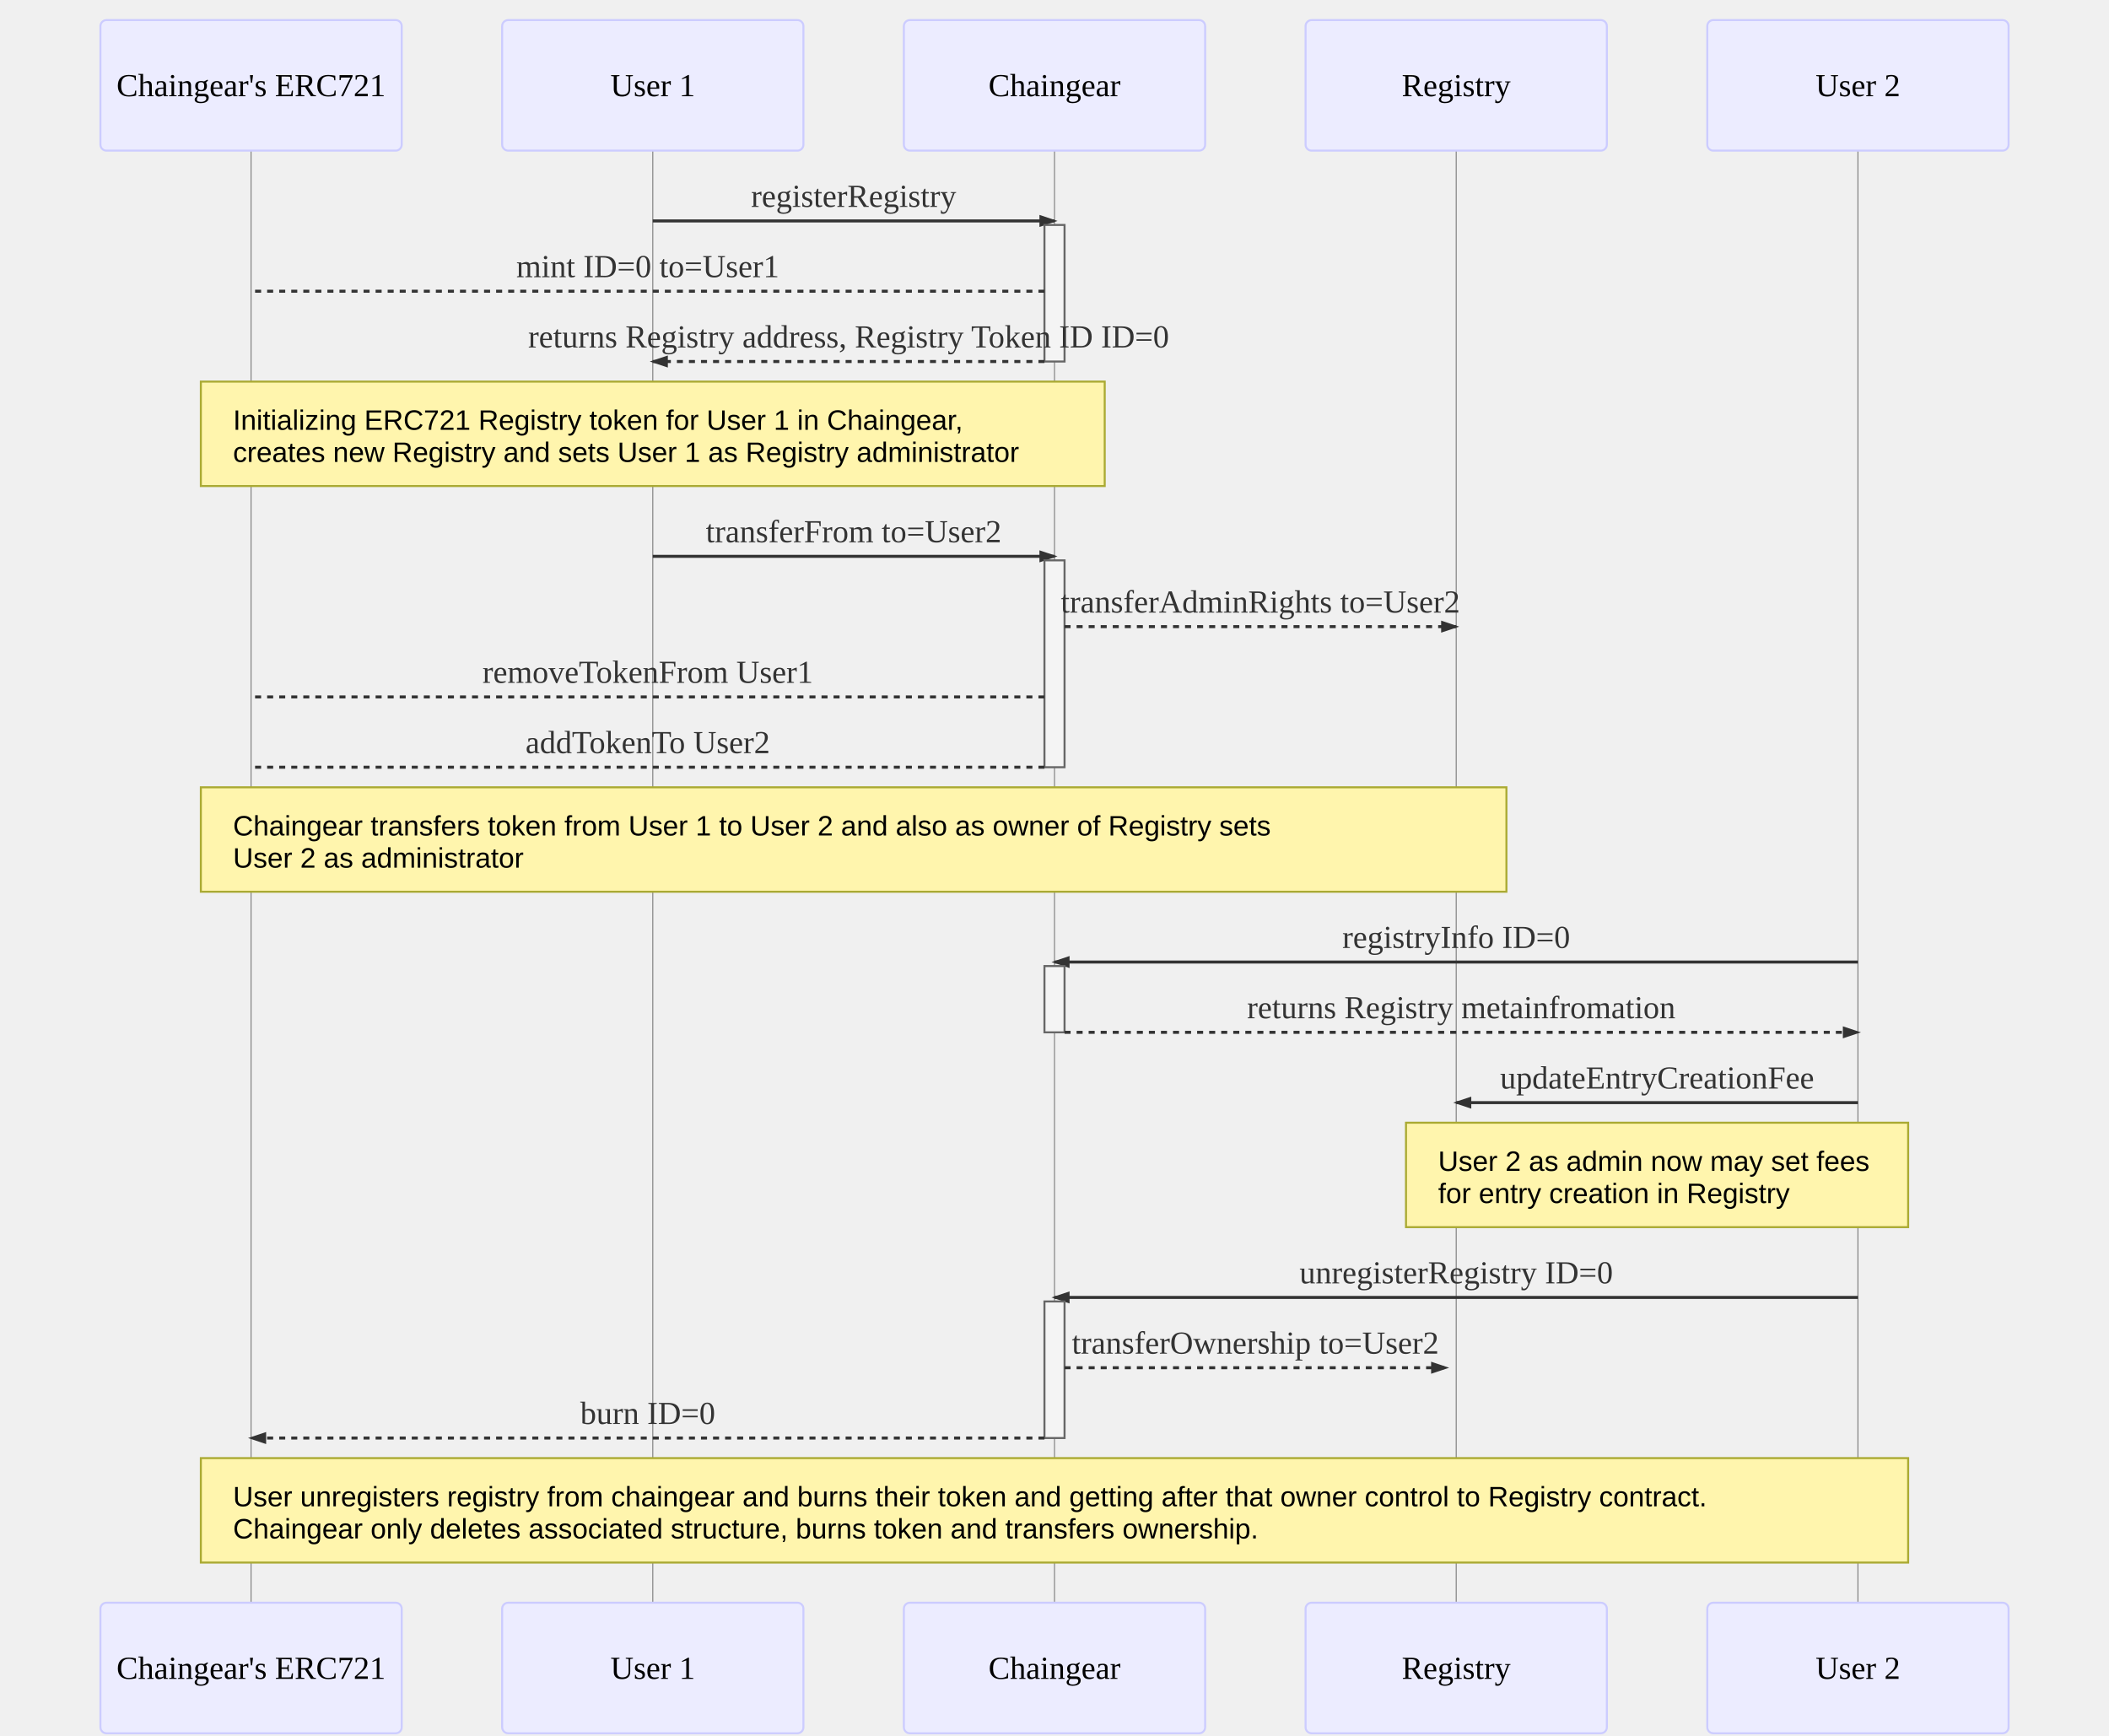
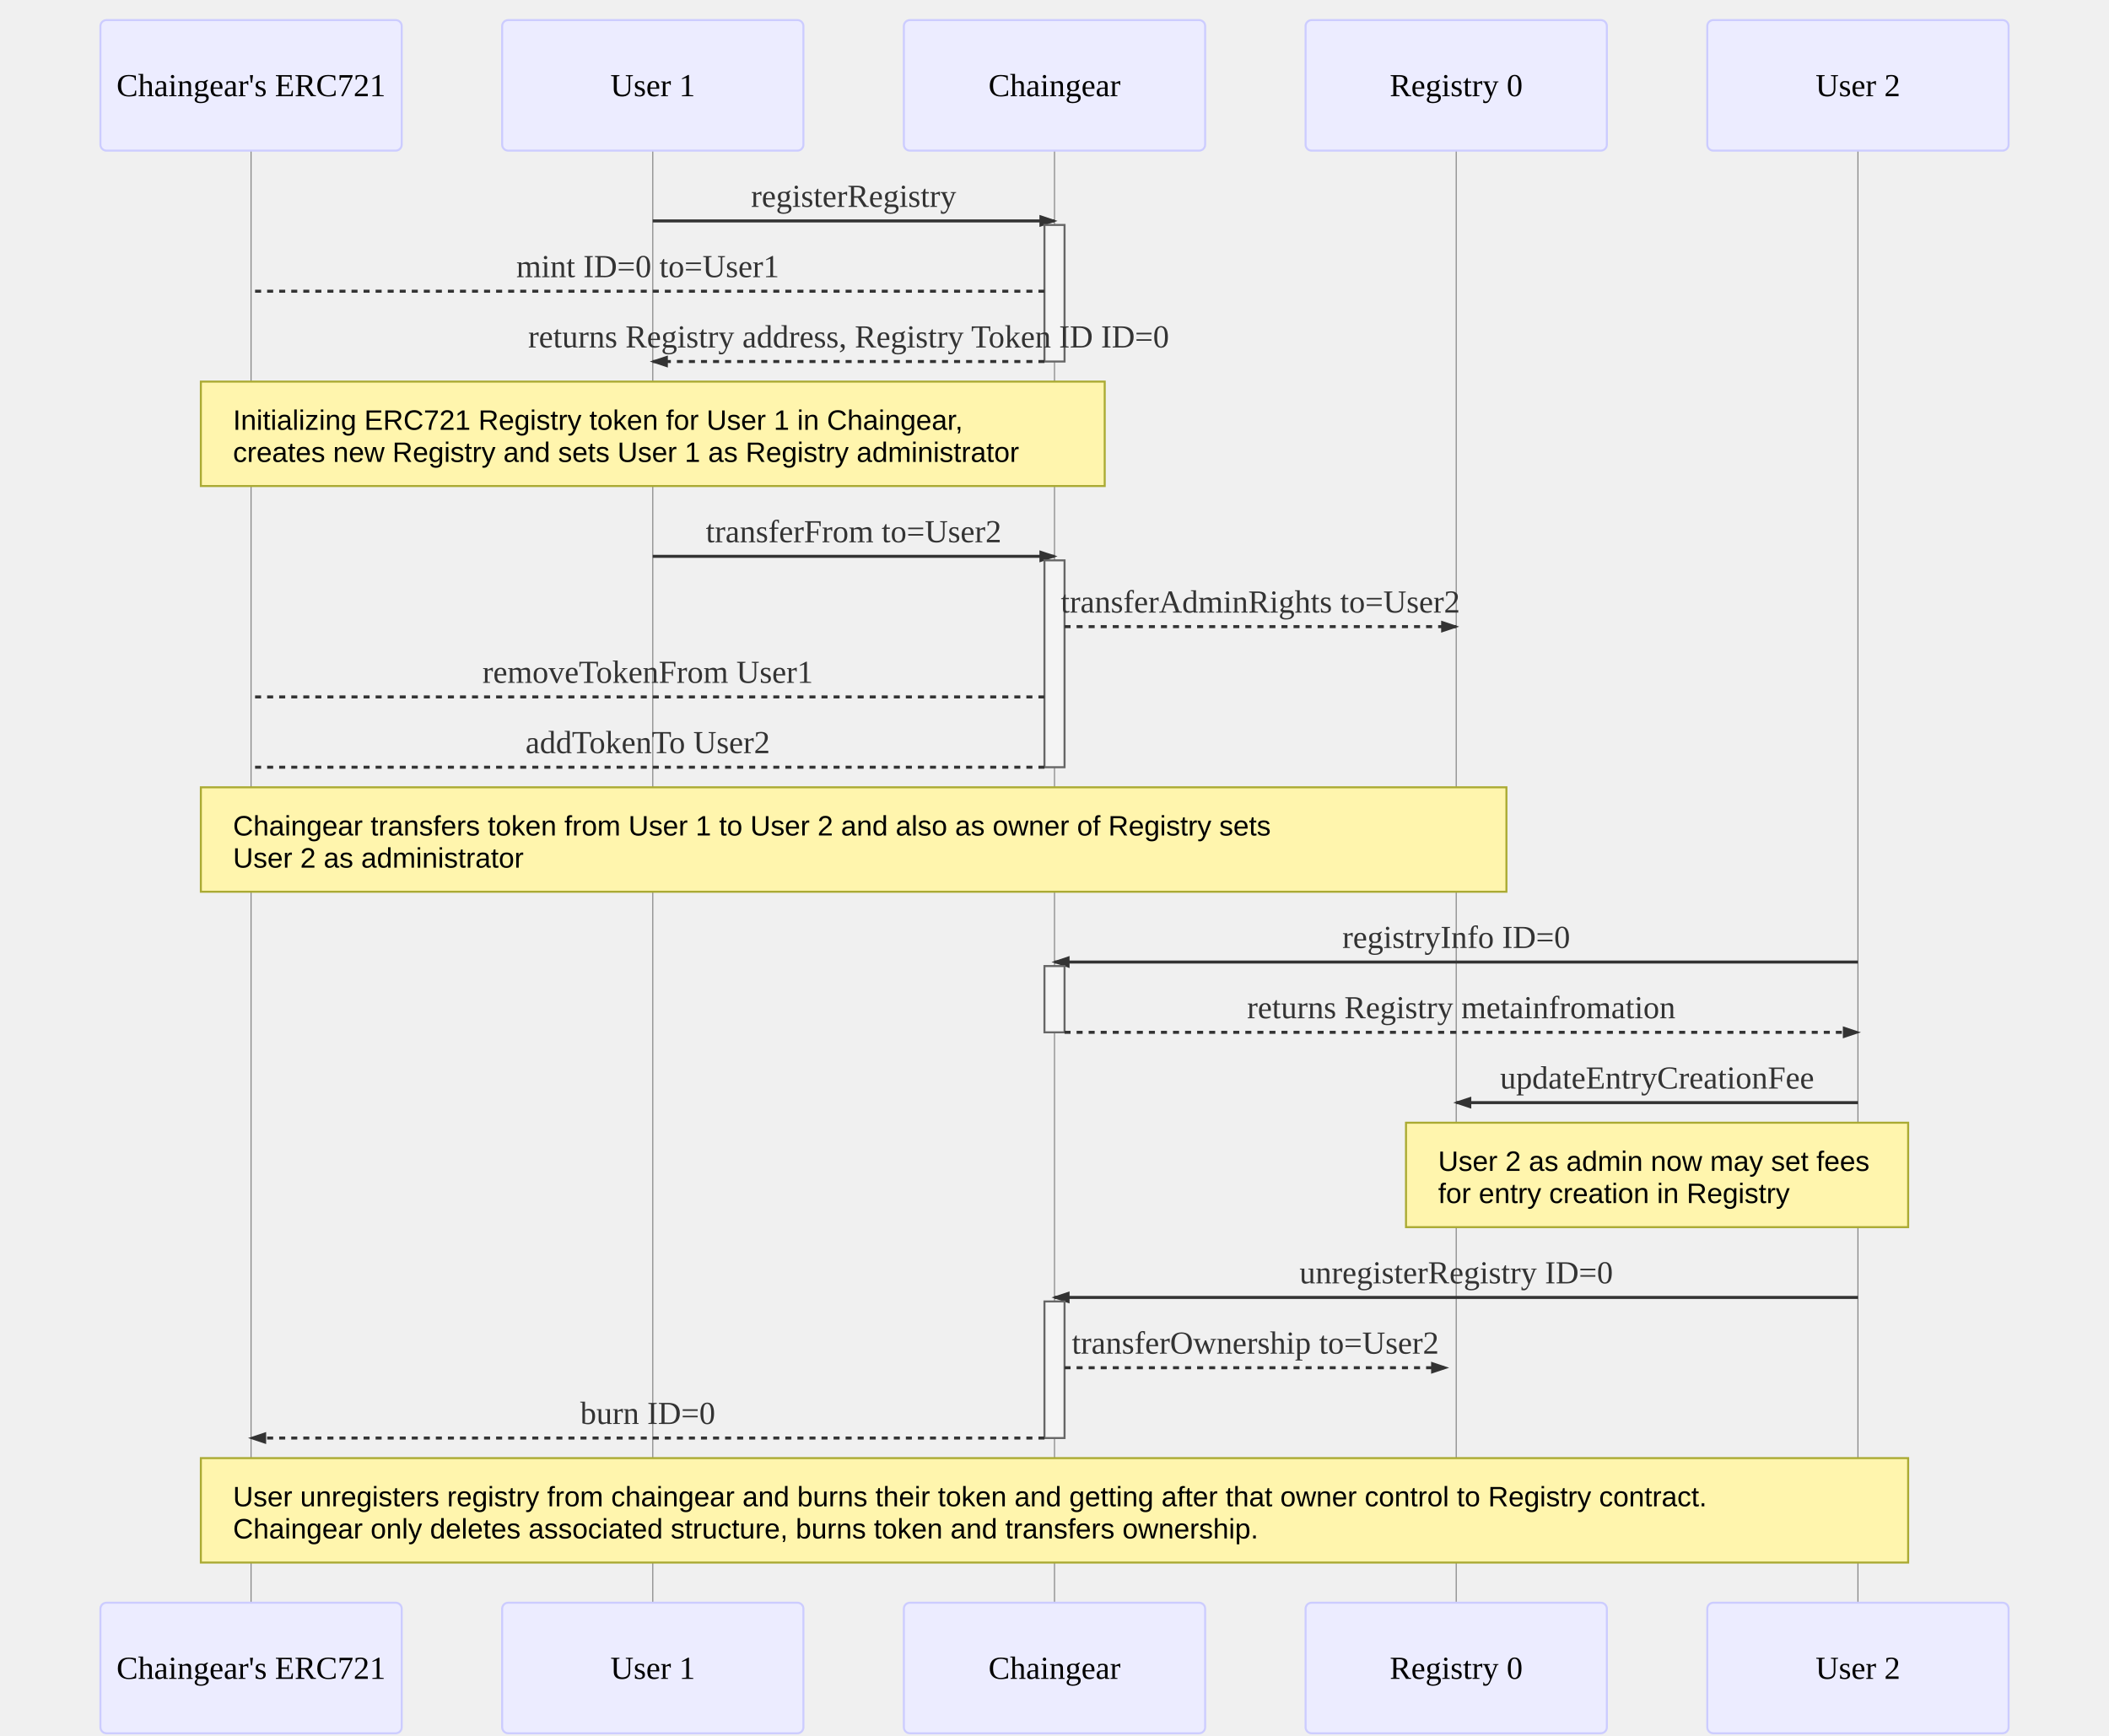
- <svg xmlns="http://www.w3.org/2000/svg" id="mermaid-1536604176667" width="100%" height="100%" style="max-width:1050px;" viewBox="-50 -10 1050 864">
-   <style>#mermaid-1536604176667 .label{font-family:trebuchet ms,verdana,arial;color:#333}#mermaid-1536604176667 .node circle,#mermaid-1536604176667 .node ellipse,#mermaid-1536604176667 .node polygon,#mermaid-1536604176667 .node rect{fill:#ececff;stroke:#9370db;stroke-width:1px}#mermaid-1536604176667 .node.clickable{cursor:pointer}#mermaid-1536604176667 .arrowheadPath{fill:#333}#mermaid-1536604176667 .edgePath .path{stroke:#333;stroke-width:1.5px}#mermaid-1536604176667 .edgeLabel{background-color:#e8e8e8}#mermaid-1536604176667 .cluster rect{fill:#ffffde!important;stroke:#aa3!important;stroke-width:1px!important}#mermaid-1536604176667 .cluster text{fill:#333}#mermaid-1536604176667 div.mermaidTooltip{position:absolute;text-align:center;max-width:200px;padding:2px;font-family:trebuchet ms,verdana,arial;font-size:12px;background:#ffffde;border:1px solid #aa3;border-radius:2px;pointer-events:none;z-index:100}#mermaid-1536604176667 .actor{stroke:#ccf;fill:#ececff}#mermaid-1536604176667 text.actor{fill:#000;stroke:none}#mermaid-1536604176667 .actor-line{stroke:grey}#mermaid-1536604176667 .messageLine0{marker-end:"url(#arrowhead)"}#mermaid-1536604176667 .messageLine0,#mermaid-1536604176667 .messageLine1{stroke-width:1.5;stroke-dasharray:"2 2";stroke:#333}#mermaid-1536604176667 #arrowhead{fill:#333}#mermaid-1536604176667 #crosshead path{fill:#333!important;stroke:#333!important}#mermaid-1536604176667 .messageText{fill:#333;stroke:none}#mermaid-1536604176667 .labelBox{stroke:#ccf;fill:#ececff}#mermaid-1536604176667 .labelText,#mermaid-1536604176667 .loopText{fill:#000;stroke:none}#mermaid-1536604176667 .loopLine{stroke-width:2;stroke-dasharray:"2 2";marker-end:"url(#arrowhead)";stroke:#ccf}#mermaid-1536604176667 .note{stroke:#aa3;fill:#fff5ad}#mermaid-1536604176667 .noteText{fill:#000;stroke:none;font-family:trebuchet ms,verdana,arial;font-size:14px}#mermaid-1536604176667 .section{stroke:none;opacity:.2}#mermaid-1536604176667 .section0{fill:rgba(102,102,255,.49)}#mermaid-1536604176667 .section2{fill:#fff400}#mermaid-1536604176667 .section1,#mermaid-1536604176667 .section3{fill:#fff;opacity:.2}#mermaid-1536604176667 .sectionTitle0,#mermaid-1536604176667 .sectionTitle1,#mermaid-1536604176667 .sectionTitle2,#mermaid-1536604176667 .sectionTitle3{fill:#333}#mermaid-1536604176667 .sectionTitle{text-anchor:start;font-size:11px;text-height:14px}#mermaid-1536604176667 .grid .tick{stroke:#d3d3d3;opacity:.3;shape-rendering:crispEdges}#mermaid-1536604176667 .grid path{stroke-width:0}#mermaid-1536604176667 .today{fill:none;stroke:red;stroke-width:2px}#mermaid-1536604176667 .task{stroke-width:2}#mermaid-1536604176667 .taskText{text-anchor:middle;font-size:11px}#mermaid-1536604176667 .taskTextOutsideRight{fill:#000;text-anchor:start;font-size:11px}#mermaid-1536604176667 .taskTextOutsideLeft{fill:#000;text-anchor:end;font-size:11px}#mermaid-1536604176667 .taskText0,#mermaid-1536604176667 .taskText1,#mermaid-1536604176667 .taskText2,#mermaid-1536604176667 .taskText3{fill:#fff}#mermaid-1536604176667 .task0,#mermaid-1536604176667 .task1,#mermaid-1536604176667 .task2,#mermaid-1536604176667 .task3{fill:#8a90dd;stroke:#534fbc}#mermaid-1536604176667 .taskTextOutside0,#mermaid-1536604176667 .taskTextOutside1,#mermaid-1536604176667 .taskTextOutside2,#mermaid-1536604176667 .taskTextOutside3{fill:#000}#mermaid-1536604176667 .active0,#mermaid-1536604176667 .active1,#mermaid-1536604176667 .active2,#mermaid-1536604176667 .active3{fill:#bfc7ff;stroke:#534fbc}#mermaid-1536604176667 .activeText0,#mermaid-1536604176667 .activeText1,#mermaid-1536604176667 .activeText2,#mermaid-1536604176667 .activeText3{fill:#000!important}#mermaid-1536604176667 .done0,#mermaid-1536604176667 .done1,#mermaid-1536604176667 .done2,#mermaid-1536604176667 .done3{stroke:grey;fill:#d3d3d3;stroke-width:2}#mermaid-1536604176667 .doneText0,#mermaid-1536604176667 .doneText1,#mermaid-1536604176667 .doneText2,#mermaid-1536604176667 .doneText3{fill:#000!important}#mermaid-1536604176667 .crit0,#mermaid-1536604176667 .crit1,#mermaid-1536604176667 .crit2,#mermaid-1536604176667 .crit3{stroke:#f88;fill:red;stroke-width:2}#mermaid-1536604176667 .activeCrit0,#mermaid-1536604176667 .activeCrit1,#mermaid-1536604176667 .activeCrit2,#mermaid-1536604176667 .activeCrit3{stroke:#f88;fill:#bfc7ff;stroke-width:2}#mermaid-1536604176667 .doneCrit0,#mermaid-1536604176667 .doneCrit1,#mermaid-1536604176667 .doneCrit2,#mermaid-1536604176667 .doneCrit3{stroke:#f88;fill:#d3d3d3;stroke-width:2;cursor:pointer;shape-rendering:crispEdges}#mermaid-1536604176667 .activeCritText0,#mermaid-1536604176667 .activeCritText1,#mermaid-1536604176667 .activeCritText2,#mermaid-1536604176667 .activeCritText3,#mermaid-1536604176667 .doneCritText0,#mermaid-1536604176667 .doneCritText1,#mermaid-1536604176667 .doneCritText2,#mermaid-1536604176667 .doneCritText3{fill:#000!important}#mermaid-1536604176667 .titleText{text-anchor:middle;font-size:18px;fill:#000}#mermaid-1536604176667 g.classGroup text{fill:#9370db;stroke:none;font-family:trebuchet ms,verdana,arial;font-size:10px}#mermaid-1536604176667 g.classGroup rect{fill:#ececff;stroke:#9370db}#mermaid-1536604176667 g.classGroup line{stroke:#9370db;stroke-width:1}#mermaid-1536604176667 .classLabel .box{stroke:none;stroke-width:0;fill:#ececff;opacity:.5}#mermaid-1536604176667 .classLabel .label{fill:#9370db;font-size:10px}#mermaid-1536604176667 .relation{stroke:#9370db;stroke-width:1;fill:none}#mermaid-1536604176667 #compositionEnd,#mermaid-1536604176667 #compositionStart{fill:#9370db;stroke:#9370db;stroke-width:1}#mermaid-1536604176667 #aggregationEnd,#mermaid-1536604176667 #aggregationStart{fill:#ececff;stroke:#9370db;stroke-width:1}#mermaid-1536604176667 #dependencyEnd,#mermaid-1536604176667 #dependencyStart,#mermaid-1536604176667 #extensionEnd,#mermaid-1536604176667 #extensionStart{fill:#9370db;stroke:#9370db;stroke-width:1}#mermaid-1536604176667 .branch-label,#mermaid-1536604176667 .commit-id,#mermaid-1536604176667 .commit-msg{fill:#d3d3d3;color:#d3d3d3}</style>
-   <style>#mermaid-1536604176667 {
+ <svg xmlns="http://www.w3.org/2000/svg" id="mermaid-1539167907342" width="100%" height="100%" style="max-width:1050px;" viewBox="-50 -10 1050 864">
+   <style>#mermaid-1539167907342 .label{font-family:trebuchet ms,verdana,arial;color:#333}#mermaid-1539167907342 .node circle,#mermaid-1539167907342 .node ellipse,#mermaid-1539167907342 .node polygon,#mermaid-1539167907342 .node rect{fill:#ececff;stroke:#9370db;stroke-width:1px}#mermaid-1539167907342 .node.clickable{cursor:pointer}#mermaid-1539167907342 .arrowheadPath{fill:#333}#mermaid-1539167907342 .edgePath .path{stroke:#333;stroke-width:1.5px}#mermaid-1539167907342 .edgeLabel{background-color:#e8e8e8}#mermaid-1539167907342 .cluster rect{fill:#ffffde!important;stroke:#aa3!important;stroke-width:1px!important}#mermaid-1539167907342 .cluster text{fill:#333}#mermaid-1539167907342 div.mermaidTooltip{position:absolute;text-align:center;max-width:200px;padding:2px;font-family:trebuchet ms,verdana,arial;font-size:12px;background:#ffffde;border:1px solid #aa3;border-radius:2px;pointer-events:none;z-index:100}#mermaid-1539167907342 .actor{stroke:#ccf;fill:#ececff}#mermaid-1539167907342 text.actor{fill:#000;stroke:none}#mermaid-1539167907342 .actor-line{stroke:grey}#mermaid-1539167907342 .messageLine0{marker-end:"url(#arrowhead)"}#mermaid-1539167907342 .messageLine0,#mermaid-1539167907342 .messageLine1{stroke-width:1.5;stroke-dasharray:"2 2";stroke:#333}#mermaid-1539167907342 #arrowhead{fill:#333}#mermaid-1539167907342 #crosshead path{fill:#333!important;stroke:#333!important}#mermaid-1539167907342 .messageText{fill:#333;stroke:none}#mermaid-1539167907342 .labelBox{stroke:#ccf;fill:#ececff}#mermaid-1539167907342 .labelText,#mermaid-1539167907342 .loopText{fill:#000;stroke:none}#mermaid-1539167907342 .loopLine{stroke-width:2;stroke-dasharray:"2 2";marker-end:"url(#arrowhead)";stroke:#ccf}#mermaid-1539167907342 .note{stroke:#aa3;fill:#fff5ad}#mermaid-1539167907342 .noteText{fill:#000;stroke:none;font-family:trebuchet ms,verdana,arial;font-size:14px}#mermaid-1539167907342 .section{stroke:none;opacity:.2}#mermaid-1539167907342 .section0{fill:rgba(102,102,255,.49)}#mermaid-1539167907342 .section2{fill:#fff400}#mermaid-1539167907342 .section1,#mermaid-1539167907342 .section3{fill:#fff;opacity:.2}#mermaid-1539167907342 .sectionTitle0,#mermaid-1539167907342 .sectionTitle1,#mermaid-1539167907342 .sectionTitle2,#mermaid-1539167907342 .sectionTitle3{fill:#333}#mermaid-1539167907342 .sectionTitle{text-anchor:start;font-size:11px;text-height:14px}#mermaid-1539167907342 .grid .tick{stroke:#d3d3d3;opacity:.3;shape-rendering:crispEdges}#mermaid-1539167907342 .grid path{stroke-width:0}#mermaid-1539167907342 .today{fill:none;stroke:red;stroke-width:2px}#mermaid-1539167907342 .task{stroke-width:2}#mermaid-1539167907342 .taskText{text-anchor:middle;font-size:11px}#mermaid-1539167907342 .taskTextOutsideRight{fill:#000;text-anchor:start;font-size:11px}#mermaid-1539167907342 .taskTextOutsideLeft{fill:#000;text-anchor:end;font-size:11px}#mermaid-1539167907342 .taskText0,#mermaid-1539167907342 .taskText1,#mermaid-1539167907342 .taskText2,#mermaid-1539167907342 .taskText3{fill:#fff}#mermaid-1539167907342 .task0,#mermaid-1539167907342 .task1,#mermaid-1539167907342 .task2,#mermaid-1539167907342 .task3{fill:#8a90dd;stroke:#534fbc}#mermaid-1539167907342 .taskTextOutside0,#mermaid-1539167907342 .taskTextOutside1,#mermaid-1539167907342 .taskTextOutside2,#mermaid-1539167907342 .taskTextOutside3{fill:#000}#mermaid-1539167907342 .active0,#mermaid-1539167907342 .active1,#mermaid-1539167907342 .active2,#mermaid-1539167907342 .active3{fill:#bfc7ff;stroke:#534fbc}#mermaid-1539167907342 .activeText0,#mermaid-1539167907342 .activeText1,#mermaid-1539167907342 .activeText2,#mermaid-1539167907342 .activeText3{fill:#000!important}#mermaid-1539167907342 .done0,#mermaid-1539167907342 .done1,#mermaid-1539167907342 .done2,#mermaid-1539167907342 .done3{stroke:grey;fill:#d3d3d3;stroke-width:2}#mermaid-1539167907342 .doneText0,#mermaid-1539167907342 .doneText1,#mermaid-1539167907342 .doneText2,#mermaid-1539167907342 .doneText3{fill:#000!important}#mermaid-1539167907342 .crit0,#mermaid-1539167907342 .crit1,#mermaid-1539167907342 .crit2,#mermaid-1539167907342 .crit3{stroke:#f88;fill:red;stroke-width:2}#mermaid-1539167907342 .activeCrit0,#mermaid-1539167907342 .activeCrit1,#mermaid-1539167907342 .activeCrit2,#mermaid-1539167907342 .activeCrit3{stroke:#f88;fill:#bfc7ff;stroke-width:2}#mermaid-1539167907342 .doneCrit0,#mermaid-1539167907342 .doneCrit1,#mermaid-1539167907342 .doneCrit2,#mermaid-1539167907342 .doneCrit3{stroke:#f88;fill:#d3d3d3;stroke-width:2;cursor:pointer;shape-rendering:crispEdges}#mermaid-1539167907342 .activeCritText0,#mermaid-1539167907342 .activeCritText1,#mermaid-1539167907342 .activeCritText2,#mermaid-1539167907342 .activeCritText3,#mermaid-1539167907342 .doneCritText0,#mermaid-1539167907342 .doneCritText1,#mermaid-1539167907342 .doneCritText2,#mermaid-1539167907342 .doneCritText3{fill:#000!important}#mermaid-1539167907342 .titleText{text-anchor:middle;font-size:18px;fill:#000}#mermaid-1539167907342 g.classGroup text{fill:#9370db;stroke:none;font-family:trebuchet ms,verdana,arial;font-size:10px}#mermaid-1539167907342 g.classGroup rect{fill:#ececff;stroke:#9370db}#mermaid-1539167907342 g.classGroup line{stroke:#9370db;stroke-width:1}#mermaid-1539167907342 .classLabel .box{stroke:none;stroke-width:0;fill:#ececff;opacity:.5}#mermaid-1539167907342 .classLabel .label{fill:#9370db;font-size:10px}#mermaid-1539167907342 .relation{stroke:#9370db;stroke-width:1;fill:none}#mermaid-1539167907342 #compositionEnd,#mermaid-1539167907342 #compositionStart{fill:#9370db;stroke:#9370db;stroke-width:1}#mermaid-1539167907342 #aggregationEnd,#mermaid-1539167907342 #aggregationStart{fill:#ececff;stroke:#9370db;stroke-width:1}#mermaid-1539167907342 #dependencyEnd,#mermaid-1539167907342 #dependencyStart,#mermaid-1539167907342 #extensionEnd,#mermaid-1539167907342 #extensionStart{fill:#9370db;stroke:#9370db;stroke-width:1}#mermaid-1539167907342 .branch-label,#mermaid-1539167907342 .commit-id,#mermaid-1539167907342 .commit-msg{fill:#d3d3d3;color:#d3d3d3}</style>
+   <style>#mermaid-1539167907342 {
    color: rgb(0, 0, 0);
    font: normal normal 400 normal 16px / normal "Times New Roman";
  }</style>
  <g />
  <g>
    <line id="actor0" x1="75" y1="5" x2="75" y2="853" class="actor-line" stroke-width="0.5px" stroke="#999" />
    <rect x="0" y="0" fill="#eaeaea" stroke="#666" width="150" height="65" rx="3" ry="3" class="actor" />
    <text x="75" y="32.5" dominant-baseline="central" alignment-baseline="central" class="actor" style="text-anchor: middle;">
      <tspan x="75" dy="0">Chaingear's ERC721</tspan>
    </text>
  </g>
  <g>
    <line id="actor1" x1="275" y1="5" x2="275" y2="853" class="actor-line" stroke-width="0.5px" stroke="#999" />
    <rect x="200" y="0" fill="#eaeaea" stroke="#666" width="150" height="65" rx="3" ry="3" class="actor" />
    <text x="275" y="32.5" dominant-baseline="central" alignment-baseline="central" class="actor" style="text-anchor: middle;">
      <tspan x="275" dy="0">User 1</tspan>
    </text>
  </g>
  <g>
    <line id="actor2" x1="475" y1="5" x2="475" y2="853" class="actor-line" stroke-width="0.5px" stroke="#999" />
    <rect x="400" y="0" fill="#eaeaea" stroke="#666" width="150" height="65" rx="3" ry="3" class="actor" />
    <text x="475" y="32.5" dominant-baseline="central" alignment-baseline="central" class="actor" style="text-anchor: middle;">
      <tspan x="475" dy="0">Chaingear</tspan>
    </text>
  </g>
  <g>
    <line id="actor3" x1="675" y1="5" x2="675" y2="853" class="actor-line" stroke-width="0.5px" stroke="#999" />
    <rect x="600" y="0" fill="#eaeaea" stroke="#666" width="150" height="65" rx="3" ry="3" class="actor" />
    <text x="675" y="32.5" dominant-baseline="central" alignment-baseline="central" class="actor" style="text-anchor: middle;">
-       <tspan x="675" dy="0">Registry</tspan>
+       <tspan x="675" dy="0">Registry 0</tspan>
    </text>
  </g>
  <g>
    <line id="actor4" x1="875" y1="5" x2="875" y2="853" class="actor-line" stroke-width="0.5px" stroke="#999" />
    <rect x="800" y="0" fill="#eaeaea" stroke="#666" width="150" height="65" rx="3" ry="3" class="actor" />
    <text x="875" y="32.5" dominant-baseline="central" alignment-baseline="central" class="actor" style="text-anchor: middle;">
      <tspan x="875" dy="0">User 2</tspan>
    </text>
  </g>
  <defs>
    <marker id="arrowhead" refX="5" refY="2" markerWidth="6" markerHeight="4" orient="auto">
      <path d="M 0,0 V 4 L6,2 Z" />
    </marker>
  </defs>
  <defs>
    <marker id="crosshead" markerWidth="15" markerHeight="8" orient="auto" refX="16" refY="4">
      <path fill="black" stroke="#000000" stroke-width="1px" d="M 9,2 V 6 L16,4 Z" style="stroke-dasharray: 0, 0;" />
      <path fill="none" stroke="#000000" stroke-width="1px" d="M 0,1 L 6,7 M 6,1 L 0,7" style="stroke-dasharray: 0, 0;" />
    </marker>
  </defs>
  <g>
    <text x="375" y="93" class="messageText" style="text-anchor: middle;">registerRegistry</text>
    <line x1="275" y1="100" x2="475" y2="100" class="messageLine0" stroke-width="2" stroke="black" marker-end="url(#arrowhead)" style="fill: none;" />
  </g>
  <g>
    <rect x="470" y="102" fill="#f4f4f4" stroke="#666" width="10" height="68" rx="0" ry="0" />
  </g>
  <g>
    <text x="272.5" y="128" class="messageText" style="text-anchor: middle;">mint ID=0 to=User1</text>
    <line x1="470" y1="135" x2="75" y2="135" class="messageLine1" stroke-width="2" stroke="black" style="stroke-dasharray: 3, 3; fill: none;" />
  </g>
  <g>
    <text x="372.5" y="163" class="messageText" style="text-anchor: middle;">returns Registry address, Registry Token ID ID=0</text>
    <line x1="470" y1="170" x2="275" y2="170" class="messageLine1" stroke-width="2" stroke="black" marker-end="url(#arrowhead)" style="stroke-dasharray: 3, 3; fill: none;" />
  </g>
  <g>
    <rect x="50" y="180" fill="#EDF2AE" stroke="#666" width="450" height="52" rx="0" ry="0" class="note" />
    <text x="46" y="204" fill="black" class="noteText">
      <tspan x="66" fill="black">Initializing ERC721 Registry token for User 1 in Chaingear, </tspan>
    </text>
    <text x="46" y="220" fill="black" class="noteText">
      <tspan x="66" fill="black"> creates new Registry and sets User 1 as Registry administrator</tspan>
    </text>
  </g>
  <g>
    <text x="375" y="260" class="messageText" style="text-anchor: middle;">transferFrom to=User2</text>
    <line x1="275" y1="267" x2="475" y2="267" class="messageLine0" stroke-width="2" stroke="black" marker-end="url(#arrowhead)" style="fill: none;" />
  </g>
  <g>
    <rect x="470" y="269" fill="#f4f4f4" stroke="#666" width="10" height="103" rx="0" ry="0" />
  </g>
  <g>
    <text x="577.5" y="295" class="messageText" style="text-anchor: middle;">transferAdminRights to=User2</text>
    <line x1="480" y1="302" x2="675" y2="302" class="messageLine1" stroke-width="2" stroke="black" marker-end="url(#arrowhead)" style="stroke-dasharray: 3, 3; fill: none;" />
  </g>
  <g>
    <text x="272.5" y="330" class="messageText" style="text-anchor: middle;">removeTokenFrom User1</text>
    <line x1="470" y1="337" x2="75" y2="337" class="messageLine1" stroke-width="2" stroke="black" style="stroke-dasharray: 3, 3; fill: none;" />
  </g>
  <g>
    <text x="272.5" y="365" class="messageText" style="text-anchor: middle;">addTokenTo User2</text>
    <line x1="470" y1="372" x2="75" y2="372" class="messageLine1" stroke-width="2" stroke="black" style="stroke-dasharray: 3, 3; fill: none;" />
  </g>
  <g>
    <rect x="50" y="382" fill="#EDF2AE" stroke="#666" width="650" height="52" rx="0" ry="0" class="note" />
    <text x="46" y="406" fill="black" class="noteText">
      <tspan x="66" fill="black">Chaingear transfers token from User 1 to User 2 and also as owner of Registry sets </tspan>
    </text>
    <text x="46" y="422" fill="black" class="noteText">
      <tspan x="66" fill="black"> User 2 as administrator</tspan>
    </text>
  </g>
  <g>
    <text x="675" y="462" class="messageText" style="text-anchor: middle;">registryInfo ID=0</text>
    <line x1="875" y1="469" x2="475" y2="469" class="messageLine0" stroke-width="2" stroke="black" marker-end="url(#arrowhead)" style="fill: none;" />
  </g>
  <g>
    <rect x="470" y="471" fill="#f4f4f4" stroke="#666" width="10" height="33" rx="0" ry="0" />
  </g>
  <g>
    <text x="677.5" y="497" class="messageText" style="text-anchor: middle;">returns Registry metainfromation</text>
    <line x1="480" y1="504" x2="875" y2="504" class="messageLine1" stroke-width="2" stroke="black" marker-end="url(#arrowhead)" style="stroke-dasharray: 3, 3; fill: none;" />
  </g>
  <g>
    <text x="775" y="532" class="messageText" style="text-anchor: middle;">updateEntryCreationFee</text>
    <line x1="875" y1="539" x2="675" y2="539" class="messageLine0" stroke-width="2" stroke="black" marker-end="url(#arrowhead)" style="fill: none;" />
  </g>
  <g />
  <g>
    <rect x="650" y="549" fill="#EDF2AE" stroke="#666" width="250" height="52" rx="0" ry="0" class="note" />
    <text x="646" y="573" fill="black" class="noteText">
      <tspan x="666" fill="black">User 2 as admin now may set fees </tspan>
    </text>
    <text x="646" y="589" fill="black" class="noteText">
      <tspan x="666" fill="black"> for entry creation in Registry</tspan>
    </text>
  </g>
  <g>
    <text x="675" y="629" class="messageText" style="text-anchor: middle;">unregisterRegistry ID=0</text>
    <line x1="875" y1="636" x2="475" y2="636" class="messageLine0" stroke-width="2" stroke="black" marker-end="url(#arrowhead)" style="fill: none;" />
  </g>
  <g>
    <rect x="470" y="638" fill="#f4f4f4" stroke="#666" width="10" height="68" rx="0" ry="0" />
  </g>
  <g>
    <text x="575" y="664" class="messageText" style="text-anchor: middle;">transferOwnership to=User2</text>
    <line x1="480" y1="671" x2="670" y2="671" class="messageLine1" stroke-width="2" stroke="black" marker-end="url(#arrowhead)" style="stroke-dasharray: 3, 3; fill: none;" />
  </g>
  <g>
    <text x="272.5" y="699" class="messageText" style="text-anchor: middle;">burn ID=0</text>
    <line x1="470" y1="706" x2="75" y2="706" class="messageLine1" stroke-width="2" stroke="black" marker-end="url(#arrowhead)" style="stroke-dasharray: 3, 3; fill: none;" />
  </g>
  <g>
    <rect x="50" y="716" fill="#EDF2AE" stroke="#666" width="850" height="52" rx="0" ry="0" class="note" />
    <text x="46" y="740" fill="black" class="noteText">
      <tspan x="66" fill="black">User unregisters registry from chaingear and burns their token and getting after that owner control to Registry contract. </tspan>
    </text>
    <text x="46" y="756" fill="black" class="noteText">
      <tspan x="66" fill="black"> Chaingear only deletes associated structure, burns token and transfers ownership.</tspan>
    </text>
  </g>
  <g>
    <rect x="0" y="788" fill="#eaeaea" stroke="#666" width="150" height="65" rx="3" ry="3" class="actor" />
    <text x="75" y="820.5" dominant-baseline="central" alignment-baseline="central" class="actor" style="text-anchor: middle;">
      <tspan x="75" dy="0">Chaingear's ERC721</tspan>
    </text>
  </g>
  <g>
    <rect x="200" y="788" fill="#eaeaea" stroke="#666" width="150" height="65" rx="3" ry="3" class="actor" />
    <text x="275" y="820.5" dominant-baseline="central" alignment-baseline="central" class="actor" style="text-anchor: middle;">
      <tspan x="275" dy="0">User 1</tspan>
    </text>
  </g>
  <g>
    <rect x="400" y="788" fill="#eaeaea" stroke="#666" width="150" height="65" rx="3" ry="3" class="actor" />
    <text x="475" y="820.5" dominant-baseline="central" alignment-baseline="central" class="actor" style="text-anchor: middle;">
      <tspan x="475" dy="0">Chaingear</tspan>
    </text>
  </g>
  <g>
    <rect x="600" y="788" fill="#eaeaea" stroke="#666" width="150" height="65" rx="3" ry="3" class="actor" />
    <text x="675" y="820.5" dominant-baseline="central" alignment-baseline="central" class="actor" style="text-anchor: middle;">
-       <tspan x="675" dy="0">Registry</tspan>
+       <tspan x="675" dy="0">Registry 0</tspan>
    </text>
  </g>
  <g>
    <rect x="800" y="788" fill="#eaeaea" stroke="#666" width="150" height="65" rx="3" ry="3" class="actor" />
    <text x="875" y="820.5" dominant-baseline="central" alignment-baseline="central" class="actor" style="text-anchor: middle;">
      <tspan x="875" dy="0">User 2</tspan>
    </text>
  </g>
</svg>
